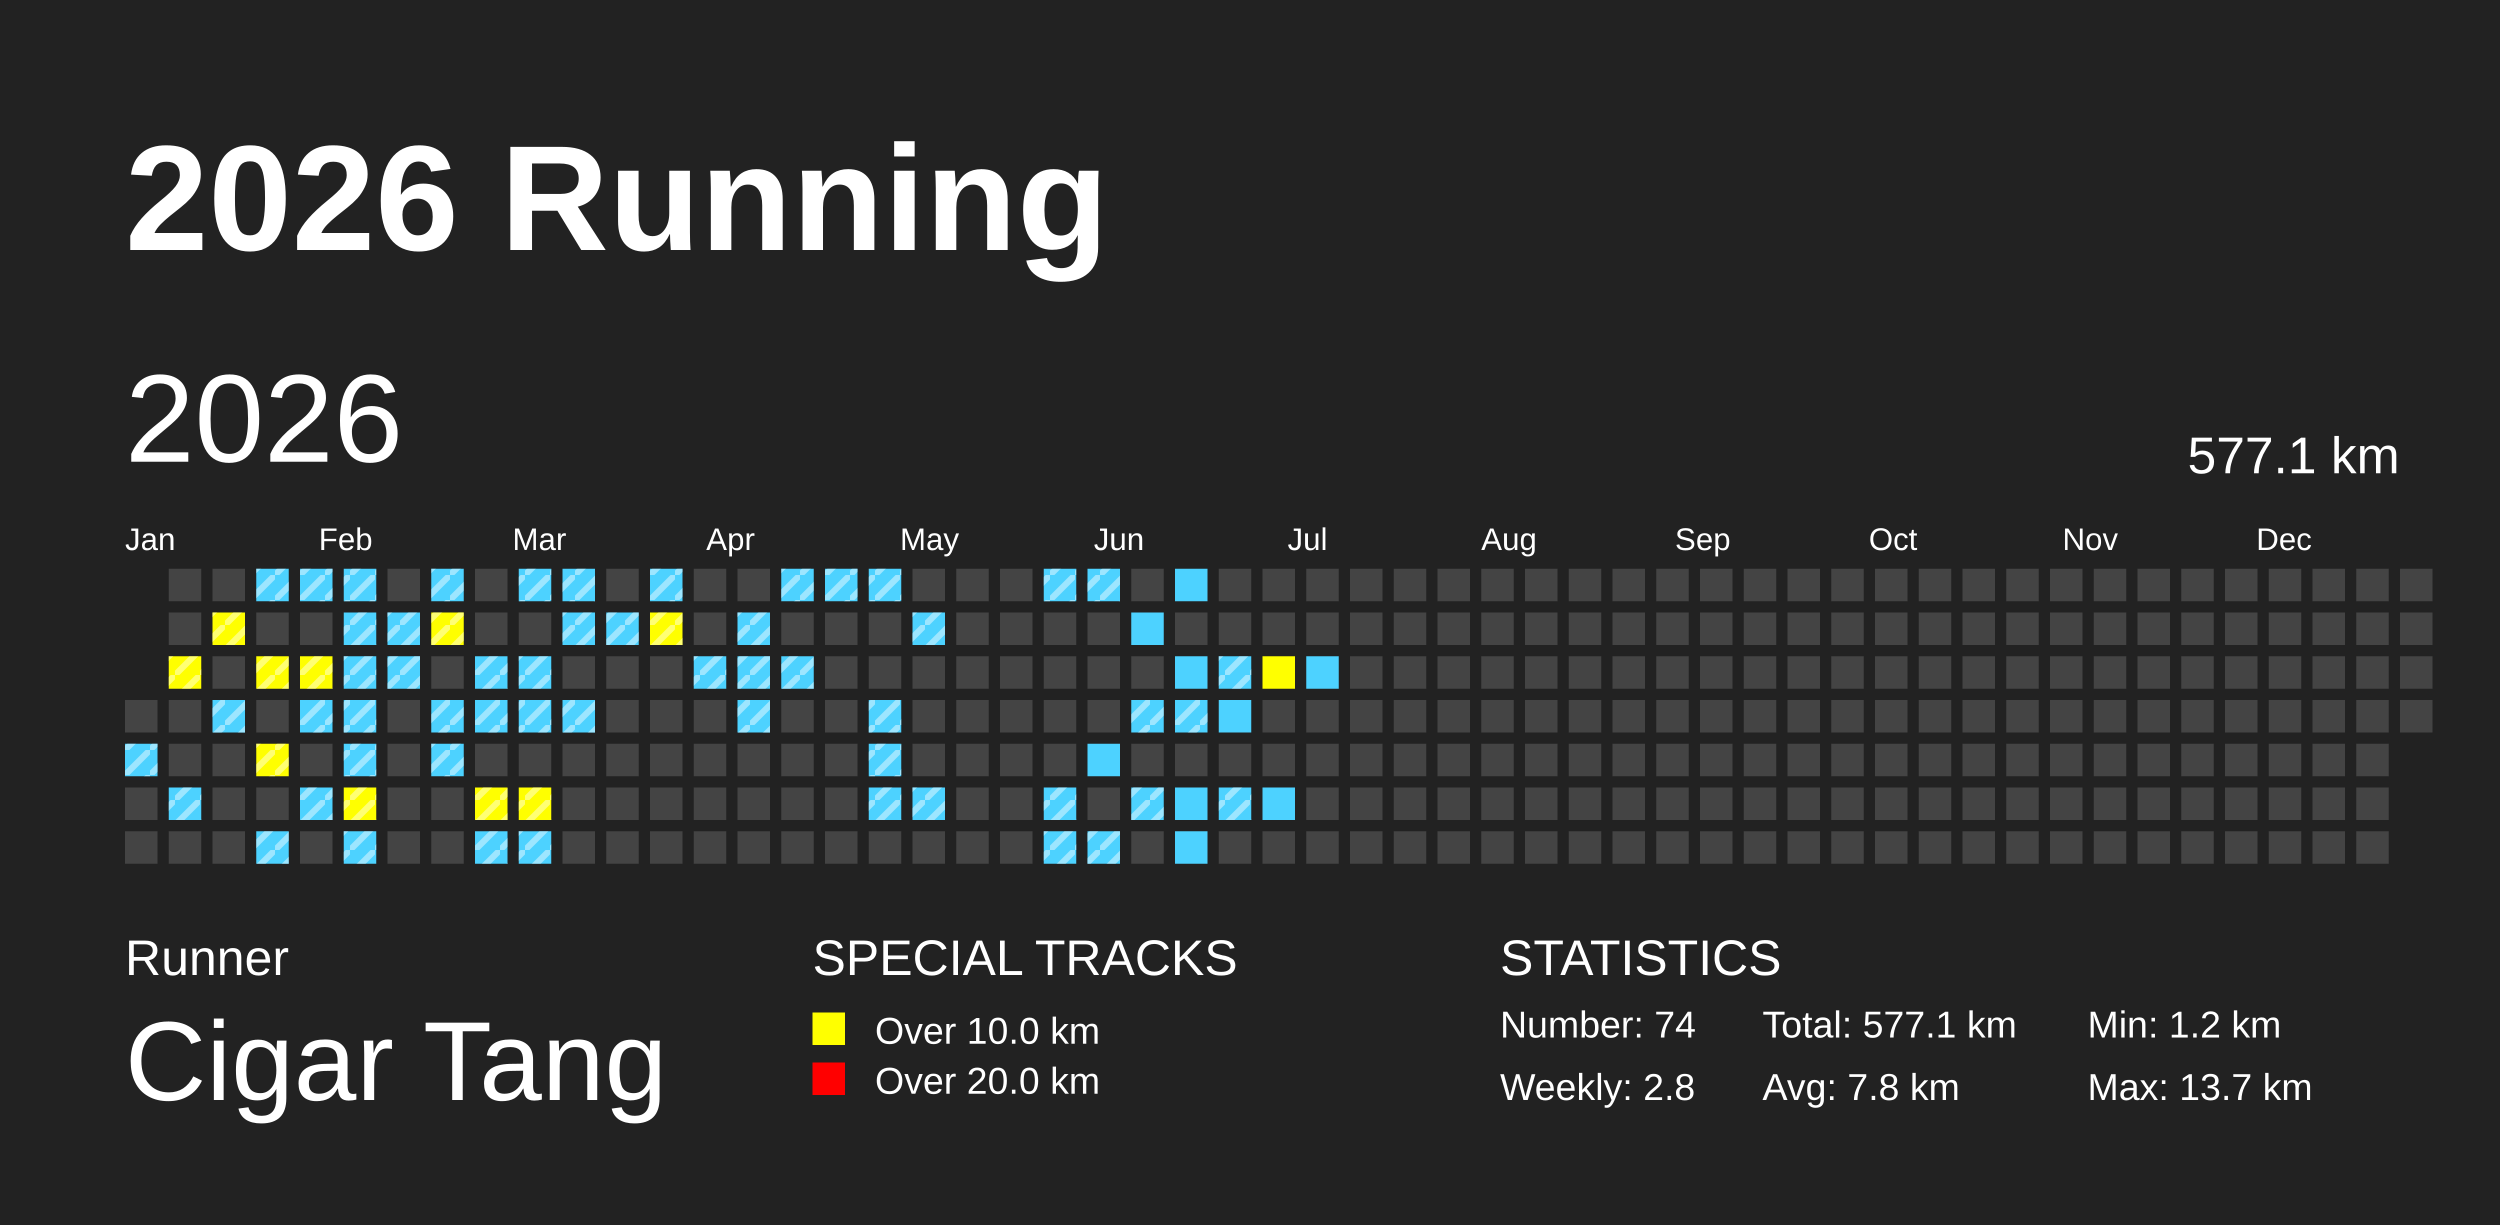
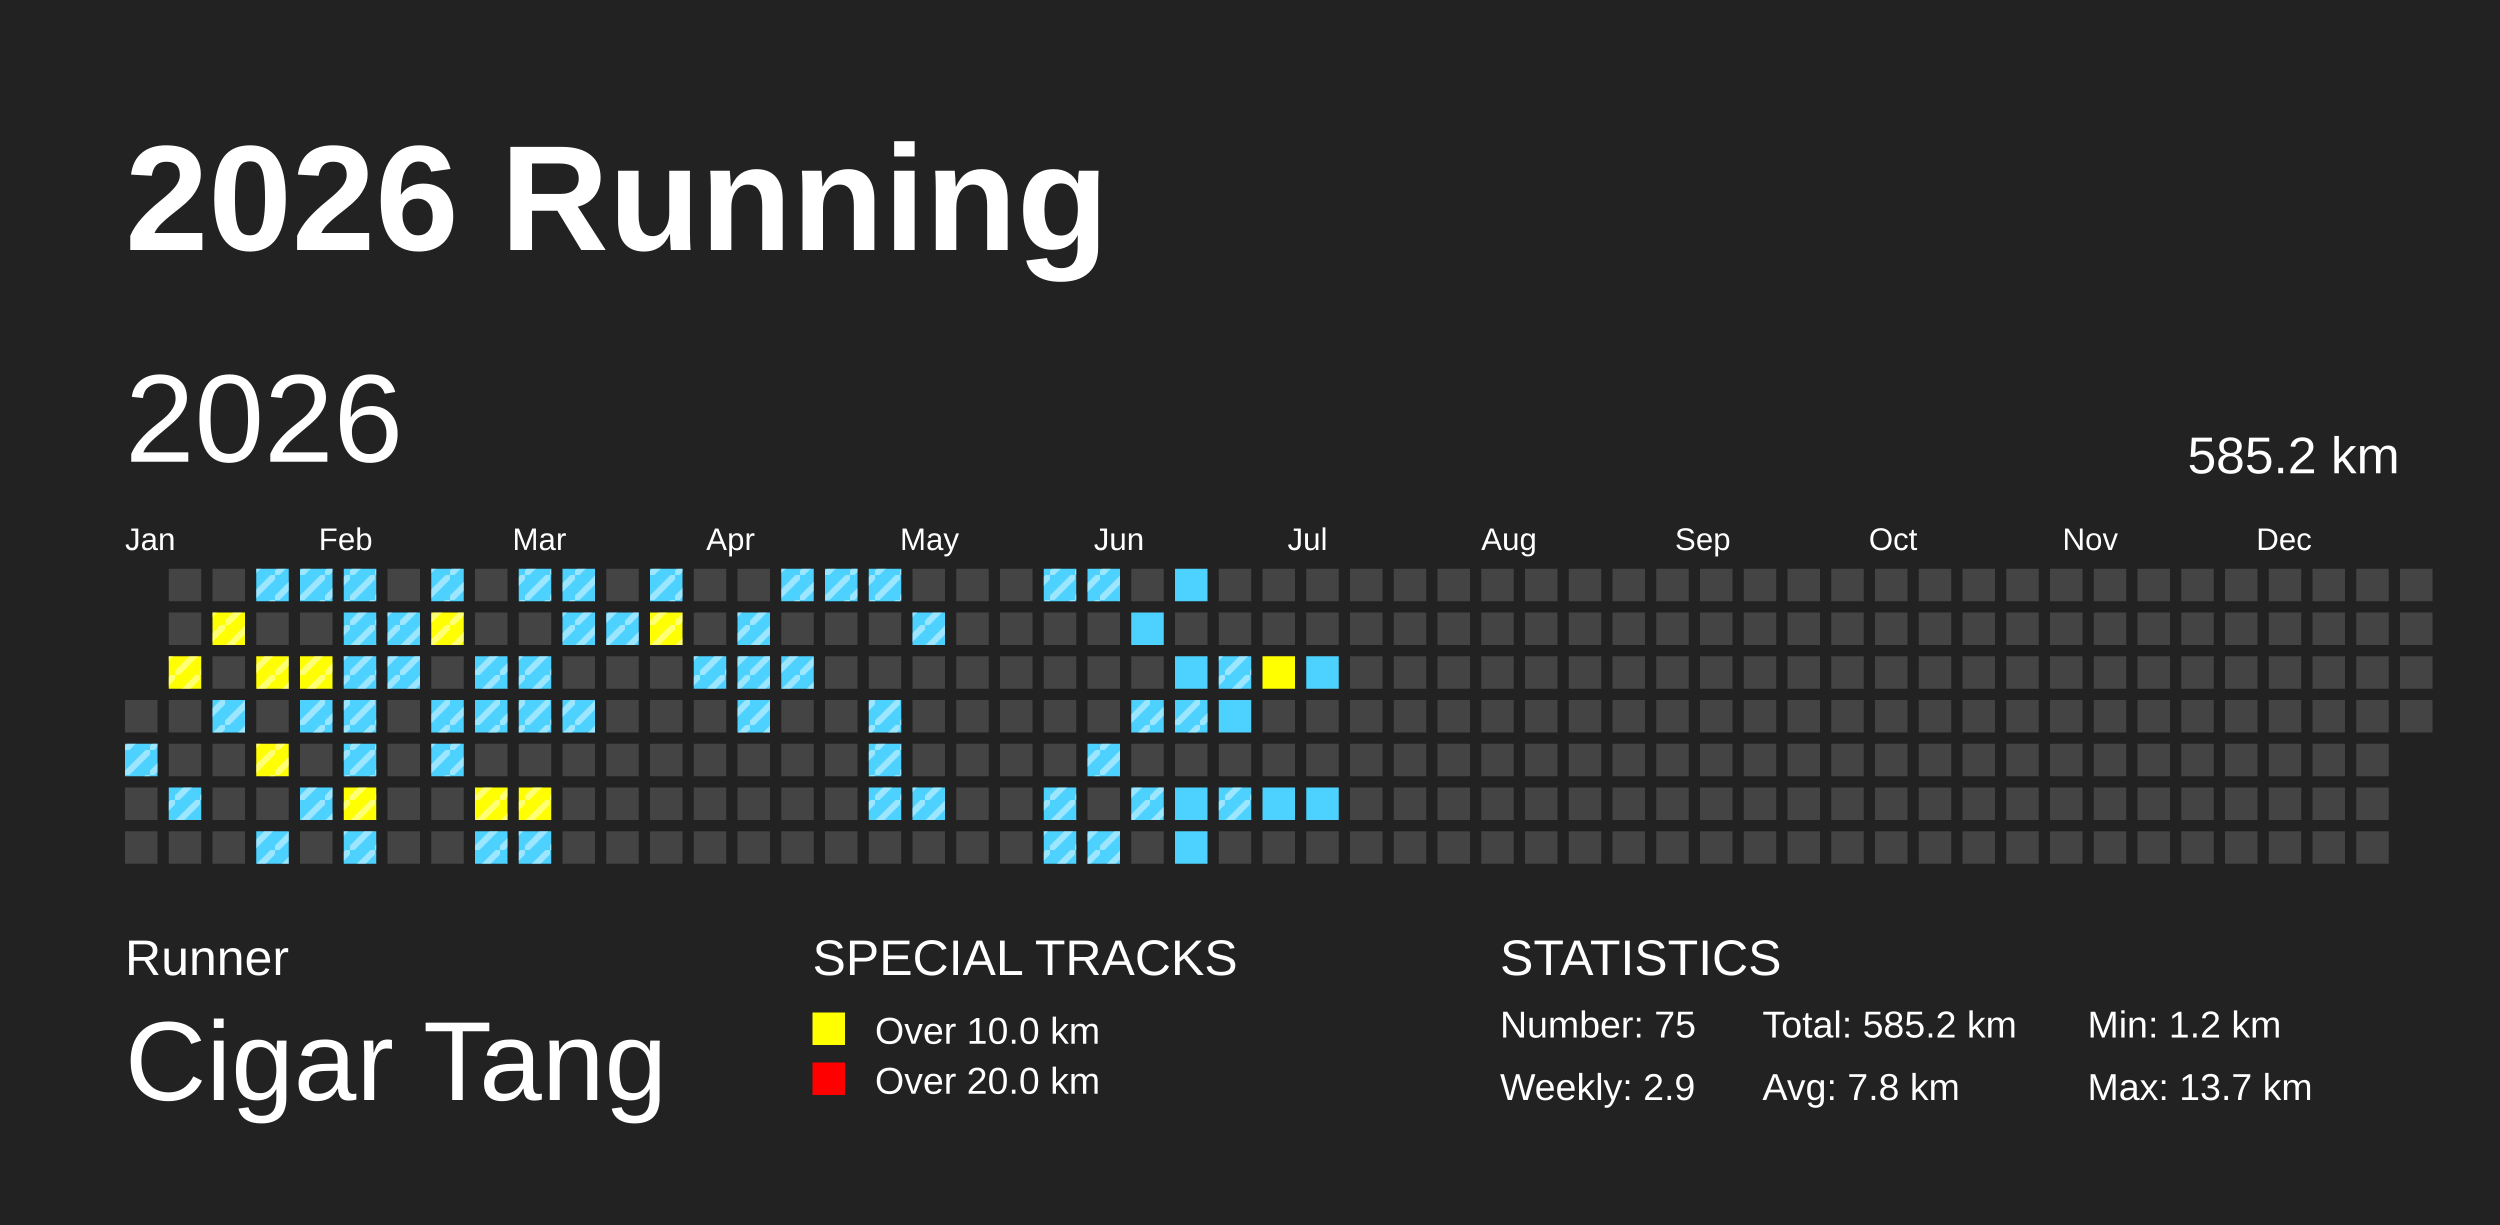
<svg xmlns="http://www.w3.org/2000/svg" baseProfile="full" height="98mm" version="1.1" viewBox="0,0,200,98" width="200mm">
  <defs>
    <pattern height="2" id="indoor-stripe" patternUnits="userSpaceOnUse" width="2">
      <line stroke="white" stroke-opacity="0.45" stroke-width="0.5" x1="0" x2="2" y1="2" y2="0" />
    </pattern>
  </defs>
  <rect fill="#222222" height="98" width="200" x="0" y="0" />
  <text fill="#FFFFFF" style="font-size:12px; font-family:Arial; font-weight:bold;" x="10" y="20">2026 Running</text>
  <text fill="#FFFFFF" style="font-size:4px; font-family:Arial" x="10" y="78">Runner</text>
  <text fill="#FFFFFF" style="font-size:9px; font-family:Arial" x="10" y="88">Cigar Tang</text>
  <text fill="#FFFFFF" style="font-size:4px; font-family:Arial" x="65" y="78">SPECIAL TRACKS</text>
  <rect fill="yellow" height="2.6" width="2.6" x="65" y="81" />
  <text fill="#FFFFFF" style="font-size:3px; font-family:Arial" x="70" y="83.5">Over 10.0 km</text>
  <rect fill="red" height="2.6" width="2.6" x="65" y="85" />
  <text fill="#FFFFFF" style="font-size:3px; font-family:Arial" x="70" y="87.5">Over 20.0 km</text>
  <text fill="#FFFFFF" style="font-size:4px; font-family:Arial" x="120" y="78">STATISTICS</text>
-   <text fill="#FFFFFF" style="font-size:3px; font-family:Arial" x="120" y="83">Number: 74</text>
-   <text fill="#FFFFFF" style="font-size:3px; font-family:Arial" x="120" y="88">Weekly: 2.8</text>
-   <text fill="#FFFFFF" style="font-size:3px; font-family:Arial" x="141" y="83">Total: 577.1 km</text>
+   <text fill="#FFFFFF" style="font-size:3px; font-family:Arial" x="120" y="83">Number: 75</text>
+   <text fill="#FFFFFF" style="font-size:3px; font-family:Arial" x="120" y="88">Weekly: 2.9</text>
+   <text fill="#FFFFFF" style="font-size:3px; font-family:Arial" x="141" y="83">Total: 585.2 km</text>
  <text fill="#FFFFFF" style="font-size:3px; font-family:Arial" x="141" y="88">Avg: 7.8 km</text>
  <text fill="#FFFFFF" style="font-size:3px; font-family:Arial" x="167" y="83">Min: 1.2 km</text>
  <text fill="#FFFFFF" style="font-size:3px; font-family:Arial" x="167" y="88">Max: 13.7 km</text>
  <text dominant-baseline="hanging" fill="#FFFFFF" style="font-size:10.0px; font-family:Arial;" x="10" y="30">2026</text>
-   <text dominant-baseline="hanging" fill="#FFFFFF" style="font-size:4.125px; font-family:Arial;" x="175" y="35">577.1 km</text>
+   <text dominant-baseline="hanging" fill="#FFFFFF" style="font-size:4.125px; font-family:Arial;" x="175" y="35">585.2 km</text>
  <text fill="#FFFFFF" style="font-size:2.5px; font-family:Arial" x="10.0" y="44">Jan</text>
  <text fill="#FFFFFF" style="font-size:2.5px; font-family:Arial" x="25.5" y="44">Feb</text>
  <text fill="#FFFFFF" style="font-size:2.5px; font-family:Arial" x="41.0" y="44">Mar</text>
  <text fill="#FFFFFF" style="font-size:2.5px; font-family:Arial" x="56.5" y="44">Apr</text>
  <text fill="#FFFFFF" style="font-size:2.5px; font-family:Arial" x="72.0" y="44">May</text>
  <text fill="#FFFFFF" style="font-size:2.5px; font-family:Arial" x="87.5" y="44">Jun</text>
  <text fill="#FFFFFF" style="font-size:2.5px; font-family:Arial" x="103.0" y="44">Jul</text>
  <text fill="#FFFFFF" style="font-size:2.5px; font-family:Arial" x="118.5" y="44">Aug</text>
  <text fill="#FFFFFF" style="font-size:2.5px; font-family:Arial" x="134.0" y="44">Sep</text>
  <text fill="#FFFFFF" style="font-size:2.5px; font-family:Arial" x="149.5" y="44">Oct</text>
  <text fill="#FFFFFF" style="font-size:2.5px; font-family:Arial" x="165.0" y="44">Nov</text>
  <text fill="#FFFFFF" style="font-size:2.5px; font-family:Arial" x="180.5" y="44">Dec</text>
  <rect fill="#444444" height="2.6" width="2.6" x="10.0" y="56.0" />
  <rect fill="#4DD2FF" height="2.6" width="2.6" x="10.0" y="59.5" />
  <rect fill="url(#indoor-stripe)" height="2.6" style="pointer-events: none;" width="2.6" x="10.0" y="59.5" />
  <rect fill="#444444" height="2.6" width="2.6" x="10.0" y="63.0" />
  <rect fill="#444444" height="2.6" width="2.6" x="10.0" y="66.5" />
  <rect fill="#444444" height="2.6" width="2.6" x="13.5" y="45.5" />
  <rect fill="#444444" height="2.6" width="2.6" x="13.5" y="49.0" />
  <rect fill="yellow" height="2.6" width="2.6" x="13.5" y="52.5" />
  <rect fill="url(#indoor-stripe)" height="2.6" style="pointer-events: none;" width="2.6" x="13.5" y="52.5" />
  <rect fill="#444444" height="2.6" width="2.6" x="13.5" y="56.0" />
  <rect fill="#444444" height="2.6" width="2.6" x="13.5" y="59.5" />
  <rect fill="#4DD2FF" height="2.6" width="2.6" x="13.5" y="63.0" />
  <rect fill="url(#indoor-stripe)" height="2.6" style="pointer-events: none;" width="2.6" x="13.5" y="63.0" />
  <rect fill="#444444" height="2.6" width="2.6" x="13.5" y="66.5" />
  <rect fill="#444444" height="2.6" width="2.6" x="17.0" y="45.5" />
  <rect fill="yellow" height="2.6" width="2.6" x="17.0" y="49.0" />
  <rect fill="url(#indoor-stripe)" height="2.6" style="pointer-events: none;" width="2.6" x="17.0" y="49.0" />
  <rect fill="#444444" height="2.6" width="2.6" x="17.0" y="52.5" />
  <rect fill="#4DD2FF" height="2.6" width="2.6" x="17.0" y="56.0" />
  <rect fill="url(#indoor-stripe)" height="2.6" style="pointer-events: none;" width="2.6" x="17.0" y="56.0" />
  <rect fill="#444444" height="2.6" width="2.6" x="17.0" y="59.5" />
  <rect fill="#444444" height="2.6" width="2.6" x="17.0" y="63.0" />
  <rect fill="#444444" height="2.6" width="2.6" x="17.0" y="66.5" />
  <rect fill="#4DD2FF" height="2.6" width="2.6" x="20.5" y="45.5" />
  <rect fill="url(#indoor-stripe)" height="2.6" style="pointer-events: none;" width="2.6" x="20.5" y="45.5" />
  <rect fill="#444444" height="2.6" width="2.6" x="20.5" y="49.0" />
  <rect fill="yellow" height="2.6" width="2.6" x="20.5" y="52.5" />
  <rect fill="url(#indoor-stripe)" height="2.6" style="pointer-events: none;" width="2.6" x="20.5" y="52.5" />
  <rect fill="#444444" height="2.6" width="2.6" x="20.5" y="56.0" />
  <rect fill="yellow" height="2.6" width="2.6" x="20.5" y="59.5" />
  <rect fill="url(#indoor-stripe)" height="2.6" style="pointer-events: none;" width="2.6" x="20.5" y="59.5" />
  <rect fill="#444444" height="2.6" width="2.6" x="20.5" y="63.0" />
  <rect fill="#4DD2FF" height="2.6" width="2.6" x="20.5" y="66.5" />
  <rect fill="url(#indoor-stripe)" height="2.6" style="pointer-events: none;" width="2.6" x="20.5" y="66.5" />
  <rect fill="#4DD2FF" height="2.6" width="2.6" x="24.0" y="45.5" />
  <rect fill="url(#indoor-stripe)" height="2.6" style="pointer-events: none;" width="2.6" x="24.0" y="45.5" />
  <rect fill="#444444" height="2.6" width="2.6" x="24.0" y="49.0" />
  <rect fill="yellow" height="2.6" width="2.6" x="24.0" y="52.5" />
  <rect fill="url(#indoor-stripe)" height="2.6" style="pointer-events: none;" width="2.6" x="24.0" y="52.5" />
  <rect fill="#4DD2FF" height="2.6" width="2.6" x="24.0" y="56.0" />
  <rect fill="url(#indoor-stripe)" height="2.6" style="pointer-events: none;" width="2.6" x="24.0" y="56.0" />
  <rect fill="#444444" height="2.6" width="2.6" x="24.0" y="59.5" />
  <rect fill="#4DD2FF" height="2.6" width="2.6" x="24.0" y="63.0" />
  <rect fill="url(#indoor-stripe)" height="2.6" style="pointer-events: none;" width="2.6" x="24.0" y="63.0" />
  <rect fill="#444444" height="2.6" width="2.6" x="24.0" y="66.5" />
  <rect fill="#4DD2FF" height="2.6" width="2.6" x="27.5" y="45.5" />
  <rect fill="url(#indoor-stripe)" height="2.6" style="pointer-events: none;" width="2.6" x="27.5" y="45.5" />
  <rect fill="#4DD2FF" height="2.6" width="2.6" x="27.5" y="49.0" />
  <rect fill="url(#indoor-stripe)" height="2.6" style="pointer-events: none;" width="2.6" x="27.5" y="49.0" />
  <rect fill="#4DD2FF" height="2.6" width="2.6" x="27.5" y="52.5" />
  <rect fill="url(#indoor-stripe)" height="2.6" style="pointer-events: none;" width="2.6" x="27.5" y="52.5" />
  <rect fill="#4DD2FF" height="2.6" width="2.6" x="27.5" y="56.0" />
  <rect fill="url(#indoor-stripe)" height="2.6" style="pointer-events: none;" width="2.6" x="27.5" y="56.0" />
  <rect fill="#4DD2FF" height="2.6" width="2.6" x="27.5" y="59.5" />
  <rect fill="url(#indoor-stripe)" height="2.6" style="pointer-events: none;" width="2.6" x="27.5" y="59.5" />
  <rect fill="yellow" height="2.6" width="2.6" x="27.5" y="63.0" />
  <rect fill="url(#indoor-stripe)" height="2.6" style="pointer-events: none;" width="2.6" x="27.5" y="63.0" />
  <rect fill="#4DD2FF" height="2.6" width="2.6" x="27.5" y="66.5" />
  <rect fill="url(#indoor-stripe)" height="2.6" style="pointer-events: none;" width="2.6" x="27.5" y="66.5" />
  <rect fill="#444444" height="2.6" width="2.6" x="31.0" y="45.5" />
  <rect fill="#4DD2FF" height="2.6" width="2.6" x="31.0" y="49.0" />
  <rect fill="url(#indoor-stripe)" height="2.6" style="pointer-events: none;" width="2.6" x="31.0" y="49.0" />
  <rect fill="#4DD2FF" height="2.6" width="2.6" x="31.0" y="52.5" />
  <rect fill="url(#indoor-stripe)" height="2.6" style="pointer-events: none;" width="2.6" x="31.0" y="52.5" />
  <rect fill="#444444" height="2.6" width="2.6" x="31.0" y="56.0" />
  <rect fill="#444444" height="2.6" width="2.6" x="31.0" y="59.5" />
  <rect fill="#444444" height="2.6" width="2.6" x="31.0" y="63.0" />
  <rect fill="#444444" height="2.6" width="2.6" x="31.0" y="66.5" />
  <rect fill="#4DD2FF" height="2.6" width="2.6" x="34.5" y="45.5" />
  <rect fill="url(#indoor-stripe)" height="2.6" style="pointer-events: none;" width="2.6" x="34.5" y="45.5" />
  <rect fill="yellow" height="2.6" width="2.6" x="34.5" y="49.0" />
  <rect fill="url(#indoor-stripe)" height="2.6" style="pointer-events: none;" width="2.6" x="34.5" y="49.0" />
  <rect fill="#444444" height="2.6" width="2.6" x="34.5" y="52.5" />
  <rect fill="#4DD2FF" height="2.6" width="2.6" x="34.5" y="56.0" />
  <rect fill="url(#indoor-stripe)" height="2.6" style="pointer-events: none;" width="2.6" x="34.5" y="56.0" />
  <rect fill="#4DD2FF" height="2.6" width="2.6" x="34.5" y="59.5" />
  <rect fill="url(#indoor-stripe)" height="2.6" style="pointer-events: none;" width="2.6" x="34.5" y="59.5" />
  <rect fill="#444444" height="2.6" width="2.6" x="34.5" y="63.0" />
  <rect fill="#444444" height="2.6" width="2.6" x="34.5" y="66.5" />
  <rect fill="#444444" height="2.6" width="2.6" x="38.0" y="45.5" />
  <rect fill="#444444" height="2.6" width="2.6" x="38.0" y="49.0" />
  <rect fill="#4DD2FF" height="2.6" width="2.6" x="38.0" y="52.5" />
  <rect fill="url(#indoor-stripe)" height="2.6" style="pointer-events: none;" width="2.6" x="38.0" y="52.5" />
  <rect fill="#4DD2FF" height="2.6" width="2.6" x="38.0" y="56.0" />
  <rect fill="url(#indoor-stripe)" height="2.6" style="pointer-events: none;" width="2.6" x="38.0" y="56.0" />
  <rect fill="#444444" height="2.6" width="2.6" x="38.0" y="59.5" />
  <rect fill="yellow" height="2.6" width="2.6" x="38.0" y="63.0" />
  <rect fill="url(#indoor-stripe)" height="2.6" style="pointer-events: none;" width="2.6" x="38.0" y="63.0" />
  <rect fill="#4DD2FF" height="2.6" width="2.6" x="38.0" y="66.5" />
  <rect fill="url(#indoor-stripe)" height="2.6" style="pointer-events: none;" width="2.6" x="38.0" y="66.5" />
  <rect fill="#4DD2FF" height="2.6" width="2.6" x="41.5" y="45.5" />
  <rect fill="url(#indoor-stripe)" height="2.6" style="pointer-events: none;" width="2.6" x="41.5" y="45.5" />
  <rect fill="#444444" height="2.6" width="2.6" x="41.5" y="49.0" />
  <rect fill="#4DD2FF" height="2.6" width="2.6" x="41.5" y="52.5" />
  <rect fill="url(#indoor-stripe)" height="2.6" style="pointer-events: none;" width="2.6" x="41.5" y="52.5" />
  <rect fill="#4DD2FF" height="2.6" width="2.6" x="41.5" y="56.0" />
  <rect fill="url(#indoor-stripe)" height="2.6" style="pointer-events: none;" width="2.6" x="41.5" y="56.0" />
  <rect fill="#444444" height="2.6" width="2.6" x="41.5" y="59.5" />
  <rect fill="yellow" height="2.6" width="2.6" x="41.5" y="63.0" />
  <rect fill="url(#indoor-stripe)" height="2.6" style="pointer-events: none;" width="2.6" x="41.5" y="63.0" />
  <rect fill="#4DD2FF" height="2.6" width="2.6" x="41.5" y="66.5" />
  <rect fill="url(#indoor-stripe)" height="2.6" style="pointer-events: none;" width="2.6" x="41.5" y="66.5" />
  <rect fill="#4DD2FF" height="2.6" width="2.6" x="45.0" y="45.5" />
  <rect fill="url(#indoor-stripe)" height="2.6" style="pointer-events: none;" width="2.6" x="45.0" y="45.5" />
  <rect fill="#4DD2FF" height="2.6" width="2.6" x="45.0" y="49.0" />
  <rect fill="url(#indoor-stripe)" height="2.6" style="pointer-events: none;" width="2.6" x="45.0" y="49.0" />
  <rect fill="#444444" height="2.6" width="2.6" x="45.0" y="52.5" />
  <rect fill="#4DD2FF" height="2.6" width="2.6" x="45.0" y="56.0" />
  <rect fill="url(#indoor-stripe)" height="2.6" style="pointer-events: none;" width="2.6" x="45.0" y="56.0" />
  <rect fill="#444444" height="2.6" width="2.6" x="45.0" y="59.5" />
  <rect fill="#444444" height="2.6" width="2.6" x="45.0" y="63.0" />
  <rect fill="#444444" height="2.6" width="2.6" x="45.0" y="66.5" />
  <rect fill="#444444" height="2.6" width="2.6" x="48.5" y="45.5" />
  <rect fill="#4DD2FF" height="2.6" width="2.6" x="48.5" y="49.0" />
  <rect fill="url(#indoor-stripe)" height="2.6" style="pointer-events: none;" width="2.6" x="48.5" y="49.0" />
  <rect fill="#444444" height="2.6" width="2.6" x="48.5" y="52.5" />
  <rect fill="#444444" height="2.6" width="2.6" x="48.5" y="56.0" />
  <rect fill="#444444" height="2.6" width="2.6" x="48.5" y="59.5" />
  <rect fill="#444444" height="2.6" width="2.6" x="48.5" y="63.0" />
  <rect fill="#444444" height="2.6" width="2.6" x="48.5" y="66.5" />
  <rect fill="#4DD2FF" height="2.6" width="2.6" x="52.0" y="45.5" />
  <rect fill="url(#indoor-stripe)" height="2.6" style="pointer-events: none;" width="2.6" x="52.0" y="45.5" />
  <rect fill="yellow" height="2.6" width="2.6" x="52.0" y="49.0" />
  <rect fill="url(#indoor-stripe)" height="2.6" style="pointer-events: none;" width="2.6" x="52.0" y="49.0" />
  <rect fill="#444444" height="2.6" width="2.6" x="52.0" y="52.5" />
  <rect fill="#444444" height="2.6" width="2.6" x="52.0" y="56.0" />
  <rect fill="#444444" height="2.6" width="2.6" x="52.0" y="59.5" />
  <rect fill="#444444" height="2.6" width="2.6" x="52.0" y="63.0" />
  <rect fill="#444444" height="2.6" width="2.6" x="52.0" y="66.5" />
  <rect fill="#444444" height="2.6" width="2.6" x="55.5" y="45.5" />
  <rect fill="#444444" height="2.6" width="2.6" x="55.5" y="49.0" />
  <rect fill="#4DD2FF" height="2.6" width="2.6" x="55.5" y="52.5" />
  <rect fill="url(#indoor-stripe)" height="2.6" style="pointer-events: none;" width="2.6" x="55.5" y="52.5" />
  <rect fill="#444444" height="2.6" width="2.6" x="55.5" y="56.0" />
  <rect fill="#444444" height="2.6" width="2.6" x="55.5" y="59.5" />
  <rect fill="#444444" height="2.6" width="2.6" x="55.5" y="63.0" />
  <rect fill="#444444" height="2.6" width="2.6" x="55.5" y="66.5" />
  <rect fill="#444444" height="2.6" width="2.6" x="59.0" y="45.5" />
  <rect fill="#4DD2FF" height="2.6" width="2.6" x="59.0" y="49.0" />
  <rect fill="url(#indoor-stripe)" height="2.6" style="pointer-events: none;" width="2.6" x="59.0" y="49.0" />
  <rect fill="#4DD2FF" height="2.6" width="2.6" x="59.0" y="52.5" />
  <rect fill="url(#indoor-stripe)" height="2.6" style="pointer-events: none;" width="2.6" x="59.0" y="52.5" />
  <rect fill="#4DD2FF" height="2.6" width="2.6" x="59.0" y="56.0" />
  <rect fill="url(#indoor-stripe)" height="2.6" style="pointer-events: none;" width="2.6" x="59.0" y="56.0" />
  <rect fill="#444444" height="2.6" width="2.6" x="59.0" y="59.5" />
  <rect fill="#444444" height="2.6" width="2.6" x="59.0" y="63.0" />
  <rect fill="#444444" height="2.6" width="2.6" x="59.0" y="66.5" />
  <rect fill="#4DD2FF" height="2.6" width="2.6" x="62.5" y="45.5" />
  <rect fill="url(#indoor-stripe)" height="2.6" style="pointer-events: none;" width="2.6" x="62.5" y="45.5" />
  <rect fill="#444444" height="2.6" width="2.6" x="62.5" y="49.0" />
  <rect fill="#4DD2FF" height="2.6" width="2.6" x="62.5" y="52.5" />
  <rect fill="url(#indoor-stripe)" height="2.6" style="pointer-events: none;" width="2.6" x="62.5" y="52.5" />
  <rect fill="#444444" height="2.6" width="2.6" x="62.5" y="56.0" />
  <rect fill="#444444" height="2.6" width="2.6" x="62.5" y="59.5" />
  <rect fill="#444444" height="2.6" width="2.6" x="62.5" y="63.0" />
  <rect fill="#444444" height="2.6" width="2.6" x="62.5" y="66.5" />
  <rect fill="#4DD2FF" height="2.6" width="2.6" x="66.0" y="45.5" />
  <rect fill="url(#indoor-stripe)" height="2.6" style="pointer-events: none;" width="2.6" x="66.0" y="45.5" />
  <rect fill="#444444" height="2.6" width="2.6" x="66.0" y="49.0" />
  <rect fill="#444444" height="2.6" width="2.6" x="66.0" y="52.5" />
  <rect fill="#444444" height="2.6" width="2.6" x="66.0" y="56.0" />
  <rect fill="#444444" height="2.6" width="2.6" x="66.0" y="59.5" />
  <rect fill="#444444" height="2.6" width="2.6" x="66.0" y="63.0" />
  <rect fill="#444444" height="2.6" width="2.6" x="66.0" y="66.5" />
  <rect fill="#4DD2FF" height="2.6" width="2.6" x="69.5" y="45.5" />
  <rect fill="url(#indoor-stripe)" height="2.6" style="pointer-events: none;" width="2.6" x="69.5" y="45.5" />
  <rect fill="#444444" height="2.6" width="2.6" x="69.5" y="49.0" />
  <rect fill="#444444" height="2.6" width="2.6" x="69.5" y="52.5" />
  <rect fill="#4DD2FF" height="2.6" width="2.6" x="69.5" y="56.0" />
  <rect fill="url(#indoor-stripe)" height="2.6" style="pointer-events: none;" width="2.6" x="69.5" y="56.0" />
  <rect fill="#4DD2FF" height="2.6" width="2.6" x="69.5" y="59.5" />
  <rect fill="url(#indoor-stripe)" height="2.6" style="pointer-events: none;" width="2.6" x="69.5" y="59.5" />
  <rect fill="#4DD2FF" height="2.6" width="2.6" x="69.5" y="63.0" />
  <rect fill="url(#indoor-stripe)" height="2.6" style="pointer-events: none;" width="2.6" x="69.5" y="63.0" />
  <rect fill="#444444" height="2.6" width="2.6" x="69.5" y="66.5" />
  <rect fill="#444444" height="2.6" width="2.6" x="73.0" y="45.5" />
  <rect fill="#4DD2FF" height="2.6" width="2.6" x="73.0" y="49.0" />
  <rect fill="url(#indoor-stripe)" height="2.6" style="pointer-events: none;" width="2.6" x="73.0" y="49.0" />
  <rect fill="#444444" height="2.6" width="2.6" x="73.0" y="52.5" />
  <rect fill="#444444" height="2.6" width="2.6" x="73.0" y="56.0" />
  <rect fill="#444444" height="2.6" width="2.6" x="73.0" y="59.5" />
  <rect fill="#4DD2FF" height="2.6" width="2.6" x="73.0" y="63.0" />
  <rect fill="url(#indoor-stripe)" height="2.6" style="pointer-events: none;" width="2.6" x="73.0" y="63.0" />
  <rect fill="#444444" height="2.6" width="2.6" x="73.0" y="66.5" />
  <rect fill="#444444" height="2.6" width="2.6" x="76.5" y="45.5" />
  <rect fill="#444444" height="2.6" width="2.6" x="76.5" y="49.0" />
  <rect fill="#444444" height="2.6" width="2.6" x="76.5" y="52.5" />
  <rect fill="#444444" height="2.6" width="2.6" x="76.5" y="56.0" />
  <rect fill="#444444" height="2.6" width="2.6" x="76.5" y="59.5" />
  <rect fill="#444444" height="2.6" width="2.6" x="76.5" y="63.0" />
  <rect fill="#444444" height="2.6" width="2.6" x="76.5" y="66.5" />
  <rect fill="#444444" height="2.6" width="2.6" x="80.0" y="45.5" />
  <rect fill="#444444" height="2.6" width="2.6" x="80.0" y="49.0" />
  <rect fill="#444444" height="2.6" width="2.6" x="80.0" y="52.5" />
  <rect fill="#444444" height="2.6" width="2.6" x="80.0" y="56.0" />
  <rect fill="#444444" height="2.6" width="2.6" x="80.0" y="59.5" />
  <rect fill="#444444" height="2.6" width="2.6" x="80.0" y="63.0" />
  <rect fill="#444444" height="2.6" width="2.6" x="80.0" y="66.5" />
  <rect fill="#4DD2FF" height="2.6" width="2.6" x="83.5" y="45.5" />
  <rect fill="url(#indoor-stripe)" height="2.6" style="pointer-events: none;" width="2.6" x="83.5" y="45.5" />
  <rect fill="#444444" height="2.6" width="2.6" x="83.5" y="49.0" />
  <rect fill="#444444" height="2.6" width="2.6" x="83.5" y="52.5" />
  <rect fill="#444444" height="2.6" width="2.6" x="83.5" y="56.0" />
  <rect fill="#444444" height="2.6" width="2.6" x="83.5" y="59.5" />
  <rect fill="#4DD2FF" height="2.6" width="2.6" x="83.5" y="63.0" />
  <rect fill="url(#indoor-stripe)" height="2.6" style="pointer-events: none;" width="2.6" x="83.5" y="63.0" />
  <rect fill="#4DD2FF" height="2.6" width="2.6" x="83.5" y="66.5" />
  <rect fill="url(#indoor-stripe)" height="2.6" style="pointer-events: none;" width="2.6" x="83.5" y="66.5" />
  <rect fill="#4DD2FF" height="2.6" width="2.6" x="87.0" y="45.5" />
  <rect fill="url(#indoor-stripe)" height="2.6" style="pointer-events: none;" width="2.6" x="87.0" y="45.5" />
  <rect fill="#444444" height="2.6" width="2.6" x="87.0" y="49.0" />
  <rect fill="#444444" height="2.6" width="2.6" x="87.0" y="52.5" />
  <rect fill="#444444" height="2.6" width="2.6" x="87.0" y="56.0" />
  <rect fill="#4DD2FF" height="2.6" width="2.6" x="87.0" y="59.5" />
+   <rect fill="url(#indoor-stripe)" height="2.6" style="pointer-events: none;" width="2.6" x="87.0" y="59.5" />
  <rect fill="#444444" height="2.6" width="2.6" x="87.0" y="63.0" />
  <rect fill="#4DD2FF" height="2.6" width="2.6" x="87.0" y="66.5" />
  <rect fill="url(#indoor-stripe)" height="2.6" style="pointer-events: none;" width="2.6" x="87.0" y="66.5" />
  <rect fill="#444444" height="2.6" width="2.6" x="90.5" y="45.5" />
  <rect fill="#4DD2FF" height="2.6" width="2.6" x="90.5" y="49.0" />
  <rect fill="#444444" height="2.6" width="2.6" x="90.5" y="52.5" />
  <rect fill="#4DD2FF" height="2.6" width="2.6" x="90.5" y="56.0" />
  <rect fill="url(#indoor-stripe)" height="2.6" style="pointer-events: none;" width="2.6" x="90.5" y="56.0" />
  <rect fill="#444444" height="2.6" width="2.6" x="90.5" y="59.5" />
  <rect fill="#4DD2FF" height="2.6" width="2.6" x="90.5" y="63.0" />
  <rect fill="url(#indoor-stripe)" height="2.6" style="pointer-events: none;" width="2.6" x="90.5" y="63.0" />
  <rect fill="#444444" height="2.6" width="2.6" x="90.5" y="66.5" />
  <rect fill="#4DD2FF" height="2.6" width="2.6" x="94.0" y="45.5" />
  <rect fill="#444444" height="2.6" width="2.6" x="94.0" y="49.0" />
  <rect fill="#4DD2FF" height="2.6" width="2.6" x="94.0" y="52.5" />
  <rect fill="#4DD2FF" height="2.6" width="2.6" x="94.0" y="56.0" />
  <rect fill="url(#indoor-stripe)" height="2.6" style="pointer-events: none;" width="2.6" x="94.0" y="56.0" />
  <rect fill="#444444" height="2.6" width="2.6" x="94.0" y="59.5" />
  <rect fill="#4DD2FF" height="2.6" width="2.6" x="94.0" y="63.0" />
  <rect fill="#4DD2FF" height="2.6" width="2.6" x="94.0" y="66.5" />
  <rect fill="#444444" height="2.6" width="2.6" x="97.5" y="45.5" />
  <rect fill="#444444" height="2.6" width="2.6" x="97.5" y="49.0" />
  <rect fill="#4DD2FF" height="2.6" width="2.6" x="97.5" y="52.5" />
  <rect fill="url(#indoor-stripe)" height="2.6" style="pointer-events: none;" width="2.6" x="97.5" y="52.5" />
  <rect fill="#4DD2FF" height="2.6" width="2.6" x="97.5" y="56.0" />
  <rect fill="#444444" height="2.6" width="2.6" x="97.5" y="59.5" />
  <rect fill="#4DD2FF" height="2.6" width="2.6" x="97.5" y="63.0" />
  <rect fill="url(#indoor-stripe)" height="2.6" style="pointer-events: none;" width="2.6" x="97.5" y="63.0" />
  <rect fill="#444444" height="2.6" width="2.6" x="97.5" y="66.5" />
  <rect fill="#444444" height="2.6" width="2.6" x="101.0" y="45.5" />
  <rect fill="#444444" height="2.6" width="2.6" x="101.0" y="49.0" />
  <rect fill="yellow" height="2.6" width="2.6" x="101.0" y="52.5" />
  <rect fill="#444444" height="2.6" width="2.6" x="101.0" y="56.0" />
  <rect fill="#444444" height="2.6" width="2.6" x="101.0" y="59.5" />
  <rect fill="#4DD2FF" height="2.6" width="2.6" x="101.0" y="63.0" />
  <rect fill="#444444" height="2.6" width="2.6" x="101.0" y="66.5" />
  <rect fill="#444444" height="2.6" width="2.6" x="104.5" y="45.5" />
  <rect fill="#444444" height="2.6" width="2.6" x="104.5" y="49.0" />
  <rect fill="#4DD2FF" height="2.6" width="2.6" x="104.5" y="52.5" />
  <rect fill="#444444" height="2.6" width="2.6" x="104.5" y="56.0" />
  <rect fill="#444444" height="2.6" width="2.6" x="104.5" y="59.5" />
-   <rect fill="#444444" height="2.6" width="2.6" x="104.5" y="63.0" />
+   <rect fill="#4DD2FF" height="2.6" width="2.6" x="104.5" y="63.0" />
  <rect fill="#444444" height="2.6" width="2.6" x="104.5" y="66.5" />
  <rect fill="#444444" height="2.6" width="2.6" x="108.0" y="45.5" />
  <rect fill="#444444" height="2.6" width="2.6" x="108.0" y="49.0" />
  <rect fill="#444444" height="2.6" width="2.6" x="108.0" y="52.5" />
  <rect fill="#444444" height="2.6" width="2.6" x="108.0" y="56.0" />
  <rect fill="#444444" height="2.6" width="2.6" x="108.0" y="59.5" />
  <rect fill="#444444" height="2.6" width="2.6" x="108.0" y="63.0" />
  <rect fill="#444444" height="2.6" width="2.6" x="108.0" y="66.5" />
  <rect fill="#444444" height="2.6" width="2.6" x="111.5" y="45.5" />
  <rect fill="#444444" height="2.6" width="2.6" x="111.5" y="49.0" />
  <rect fill="#444444" height="2.6" width="2.6" x="111.5" y="52.5" />
  <rect fill="#444444" height="2.6" width="2.6" x="111.5" y="56.0" />
  <rect fill="#444444" height="2.6" width="2.6" x="111.5" y="59.5" />
  <rect fill="#444444" height="2.6" width="2.6" x="111.5" y="63.0" />
  <rect fill="#444444" height="2.6" width="2.6" x="111.5" y="66.5" />
  <rect fill="#444444" height="2.6" width="2.6" x="115.0" y="45.5" />
  <rect fill="#444444" height="2.6" width="2.6" x="115.0" y="49.0" />
  <rect fill="#444444" height="2.6" width="2.6" x="115.0" y="52.5" />
  <rect fill="#444444" height="2.6" width="2.6" x="115.0" y="56.0" />
  <rect fill="#444444" height="2.6" width="2.6" x="115.0" y="59.5" />
  <rect fill="#444444" height="2.6" width="2.6" x="115.0" y="63.0" />
  <rect fill="#444444" height="2.6" width="2.6" x="115.0" y="66.5" />
  <rect fill="#444444" height="2.6" width="2.6" x="118.5" y="45.5" />
  <rect fill="#444444" height="2.6" width="2.6" x="118.5" y="49.0" />
  <rect fill="#444444" height="2.6" width="2.6" x="118.5" y="52.5" />
  <rect fill="#444444" height="2.6" width="2.6" x="118.5" y="56.0" />
  <rect fill="#444444" height="2.6" width="2.6" x="118.5" y="59.5" />
  <rect fill="#444444" height="2.6" width="2.6" x="118.5" y="63.0" />
  <rect fill="#444444" height="2.6" width="2.6" x="118.5" y="66.5" />
  <rect fill="#444444" height="2.6" width="2.6" x="122.0" y="45.5" />
  <rect fill="#444444" height="2.6" width="2.6" x="122.0" y="49.0" />
  <rect fill="#444444" height="2.6" width="2.6" x="122.0" y="52.5" />
  <rect fill="#444444" height="2.6" width="2.6" x="122.0" y="56.0" />
  <rect fill="#444444" height="2.6" width="2.6" x="122.0" y="59.5" />
  <rect fill="#444444" height="2.6" width="2.6" x="122.0" y="63.0" />
  <rect fill="#444444" height="2.6" width="2.6" x="122.0" y="66.5" />
  <rect fill="#444444" height="2.6" width="2.6" x="125.5" y="45.5" />
  <rect fill="#444444" height="2.6" width="2.6" x="125.5" y="49.0" />
  <rect fill="#444444" height="2.6" width="2.6" x="125.5" y="52.5" />
  <rect fill="#444444" height="2.6" width="2.6" x="125.5" y="56.0" />
  <rect fill="#444444" height="2.6" width="2.6" x="125.5" y="59.5" />
  <rect fill="#444444" height="2.6" width="2.6" x="125.5" y="63.0" />
  <rect fill="#444444" height="2.6" width="2.6" x="125.5" y="66.5" />
  <rect fill="#444444" height="2.6" width="2.6" x="129.0" y="45.5" />
  <rect fill="#444444" height="2.6" width="2.6" x="129.0" y="49.0" />
  <rect fill="#444444" height="2.6" width="2.6" x="129.0" y="52.5" />
  <rect fill="#444444" height="2.6" width="2.6" x="129.0" y="56.0" />
  <rect fill="#444444" height="2.6" width="2.6" x="129.0" y="59.5" />
  <rect fill="#444444" height="2.6" width="2.6" x="129.0" y="63.0" />
  <rect fill="#444444" height="2.6" width="2.6" x="129.0" y="66.5" />
  <rect fill="#444444" height="2.6" width="2.6" x="132.5" y="45.5" />
  <rect fill="#444444" height="2.6" width="2.6" x="132.5" y="49.0" />
  <rect fill="#444444" height="2.6" width="2.6" x="132.5" y="52.5" />
  <rect fill="#444444" height="2.6" width="2.6" x="132.5" y="56.0" />
  <rect fill="#444444" height="2.6" width="2.6" x="132.5" y="59.5" />
  <rect fill="#444444" height="2.6" width="2.6" x="132.5" y="63.0" />
  <rect fill="#444444" height="2.6" width="2.6" x="132.5" y="66.5" />
  <rect fill="#444444" height="2.6" width="2.6" x="136.0" y="45.5" />
  <rect fill="#444444" height="2.6" width="2.6" x="136.0" y="49.0" />
  <rect fill="#444444" height="2.6" width="2.6" x="136.0" y="52.5" />
  <rect fill="#444444" height="2.6" width="2.6" x="136.0" y="56.0" />
  <rect fill="#444444" height="2.6" width="2.6" x="136.0" y="59.5" />
  <rect fill="#444444" height="2.6" width="2.6" x="136.0" y="63.0" />
  <rect fill="#444444" height="2.6" width="2.6" x="136.0" y="66.5" />
  <rect fill="#444444" height="2.6" width="2.6" x="139.5" y="45.5" />
  <rect fill="#444444" height="2.6" width="2.6" x="139.5" y="49.0" />
  <rect fill="#444444" height="2.6" width="2.6" x="139.5" y="52.5" />
  <rect fill="#444444" height="2.6" width="2.6" x="139.5" y="56.0" />
  <rect fill="#444444" height="2.6" width="2.6" x="139.5" y="59.5" />
  <rect fill="#444444" height="2.6" width="2.6" x="139.5" y="63.0" />
  <rect fill="#444444" height="2.6" width="2.6" x="139.5" y="66.5" />
  <rect fill="#444444" height="2.6" width="2.6" x="143.0" y="45.5" />
  <rect fill="#444444" height="2.6" width="2.6" x="143.0" y="49.0" />
  <rect fill="#444444" height="2.6" width="2.6" x="143.0" y="52.5" />
  <rect fill="#444444" height="2.6" width="2.6" x="143.0" y="56.0" />
  <rect fill="#444444" height="2.6" width="2.6" x="143.0" y="59.5" />
  <rect fill="#444444" height="2.6" width="2.6" x="143.0" y="63.0" />
  <rect fill="#444444" height="2.6" width="2.6" x="143.0" y="66.5" />
  <rect fill="#444444" height="2.6" width="2.6" x="146.5" y="45.5" />
  <rect fill="#444444" height="2.6" width="2.6" x="146.5" y="49.0" />
  <rect fill="#444444" height="2.6" width="2.6" x="146.5" y="52.5" />
  <rect fill="#444444" height="2.6" width="2.6" x="146.5" y="56.0" />
  <rect fill="#444444" height="2.6" width="2.6" x="146.5" y="59.5" />
  <rect fill="#444444" height="2.6" width="2.6" x="146.5" y="63.0" />
  <rect fill="#444444" height="2.6" width="2.6" x="146.5" y="66.5" />
  <rect fill="#444444" height="2.6" width="2.6" x="150.0" y="45.5" />
  <rect fill="#444444" height="2.6" width="2.6" x="150.0" y="49.0" />
  <rect fill="#444444" height="2.6" width="2.6" x="150.0" y="52.5" />
  <rect fill="#444444" height="2.6" width="2.6" x="150.0" y="56.0" />
  <rect fill="#444444" height="2.6" width="2.6" x="150.0" y="59.5" />
  <rect fill="#444444" height="2.6" width="2.6" x="150.0" y="63.0" />
  <rect fill="#444444" height="2.6" width="2.6" x="150.0" y="66.5" />
  <rect fill="#444444" height="2.6" width="2.6" x="153.5" y="45.5" />
  <rect fill="#444444" height="2.6" width="2.6" x="153.5" y="49.0" />
  <rect fill="#444444" height="2.6" width="2.6" x="153.5" y="52.5" />
  <rect fill="#444444" height="2.6" width="2.6" x="153.5" y="56.0" />
  <rect fill="#444444" height="2.6" width="2.6" x="153.5" y="59.5" />
  <rect fill="#444444" height="2.6" width="2.6" x="153.5" y="63.0" />
  <rect fill="#444444" height="2.6" width="2.6" x="153.5" y="66.5" />
  <rect fill="#444444" height="2.6" width="2.6" x="157.0" y="45.5" />
  <rect fill="#444444" height="2.6" width="2.6" x="157.0" y="49.0" />
  <rect fill="#444444" height="2.6" width="2.6" x="157.0" y="52.5" />
  <rect fill="#444444" height="2.6" width="2.6" x="157.0" y="56.0" />
  <rect fill="#444444" height="2.6" width="2.6" x="157.0" y="59.5" />
  <rect fill="#444444" height="2.6" width="2.6" x="157.0" y="63.0" />
  <rect fill="#444444" height="2.6" width="2.6" x="157.0" y="66.5" />
  <rect fill="#444444" height="2.6" width="2.6" x="160.5" y="45.5" />
  <rect fill="#444444" height="2.6" width="2.6" x="160.5" y="49.0" />
  <rect fill="#444444" height="2.6" width="2.6" x="160.5" y="52.5" />
  <rect fill="#444444" height="2.6" width="2.6" x="160.5" y="56.0" />
  <rect fill="#444444" height="2.6" width="2.6" x="160.5" y="59.5" />
  <rect fill="#444444" height="2.6" width="2.6" x="160.5" y="63.0" />
  <rect fill="#444444" height="2.6" width="2.6" x="160.5" y="66.5" />
  <rect fill="#444444" height="2.6" width="2.6" x="164.0" y="45.5" />
  <rect fill="#444444" height="2.6" width="2.6" x="164.0" y="49.0" />
  <rect fill="#444444" height="2.6" width="2.6" x="164.0" y="52.5" />
  <rect fill="#444444" height="2.6" width="2.6" x="164.0" y="56.0" />
  <rect fill="#444444" height="2.6" width="2.6" x="164.0" y="59.5" />
  <rect fill="#444444" height="2.6" width="2.6" x="164.0" y="63.0" />
  <rect fill="#444444" height="2.6" width="2.6" x="164.0" y="66.5" />
  <rect fill="#444444" height="2.6" width="2.6" x="167.5" y="45.5" />
  <rect fill="#444444" height="2.6" width="2.6" x="167.5" y="49.0" />
  <rect fill="#444444" height="2.6" width="2.6" x="167.5" y="52.5" />
  <rect fill="#444444" height="2.6" width="2.6" x="167.5" y="56.0" />
  <rect fill="#444444" height="2.6" width="2.6" x="167.5" y="59.5" />
  <rect fill="#444444" height="2.6" width="2.6" x="167.5" y="63.0" />
  <rect fill="#444444" height="2.6" width="2.6" x="167.5" y="66.5" />
  <rect fill="#444444" height="2.6" width="2.6" x="171.0" y="45.5" />
  <rect fill="#444444" height="2.6" width="2.6" x="171.0" y="49.0" />
  <rect fill="#444444" height="2.6" width="2.6" x="171.0" y="52.5" />
  <rect fill="#444444" height="2.6" width="2.6" x="171.0" y="56.0" />
  <rect fill="#444444" height="2.6" width="2.6" x="171.0" y="59.5" />
  <rect fill="#444444" height="2.6" width="2.6" x="171.0" y="63.0" />
  <rect fill="#444444" height="2.6" width="2.6" x="171.0" y="66.5" />
  <rect fill="#444444" height="2.6" width="2.6" x="174.5" y="45.5" />
  <rect fill="#444444" height="2.6" width="2.6" x="174.5" y="49.0" />
  <rect fill="#444444" height="2.6" width="2.6" x="174.5" y="52.5" />
  <rect fill="#444444" height="2.6" width="2.6" x="174.5" y="56.0" />
  <rect fill="#444444" height="2.6" width="2.6" x="174.5" y="59.5" />
  <rect fill="#444444" height="2.6" width="2.6" x="174.5" y="63.0" />
  <rect fill="#444444" height="2.6" width="2.6" x="174.5" y="66.5" />
  <rect fill="#444444" height="2.6" width="2.6" x="178.0" y="45.5" />
  <rect fill="#444444" height="2.6" width="2.6" x="178.0" y="49.0" />
  <rect fill="#444444" height="2.6" width="2.6" x="178.0" y="52.5" />
  <rect fill="#444444" height="2.6" width="2.6" x="178.0" y="56.0" />
  <rect fill="#444444" height="2.6" width="2.6" x="178.0" y="59.5" />
  <rect fill="#444444" height="2.6" width="2.6" x="178.0" y="63.0" />
  <rect fill="#444444" height="2.6" width="2.6" x="178.0" y="66.5" />
  <rect fill="#444444" height="2.6" width="2.6" x="181.5" y="45.5" />
  <rect fill="#444444" height="2.6" width="2.6" x="181.5" y="49.0" />
  <rect fill="#444444" height="2.6" width="2.6" x="181.5" y="52.5" />
  <rect fill="#444444" height="2.6" width="2.6" x="181.5" y="56.0" />
  <rect fill="#444444" height="2.6" width="2.6" x="181.5" y="59.5" />
  <rect fill="#444444" height="2.6" width="2.6" x="181.5" y="63.0" />
  <rect fill="#444444" height="2.6" width="2.6" x="181.5" y="66.5" />
  <rect fill="#444444" height="2.6" width="2.6" x="185.0" y="45.5" />
  <rect fill="#444444" height="2.6" width="2.6" x="185.0" y="49.0" />
  <rect fill="#444444" height="2.6" width="2.6" x="185.0" y="52.5" />
  <rect fill="#444444" height="2.6" width="2.6" x="185.0" y="56.0" />
  <rect fill="#444444" height="2.6" width="2.6" x="185.0" y="59.5" />
  <rect fill="#444444" height="2.6" width="2.6" x="185.0" y="63.0" />
  <rect fill="#444444" height="2.6" width="2.6" x="185.0" y="66.5" />
  <rect fill="#444444" height="2.6" width="2.6" x="188.5" y="45.5" />
  <rect fill="#444444" height="2.6" width="2.6" x="188.5" y="49.0" />
  <rect fill="#444444" height="2.6" width="2.6" x="188.5" y="52.5" />
  <rect fill="#444444" height="2.6" width="2.6" x="188.5" y="56.0" />
  <rect fill="#444444" height="2.6" width="2.6" x="188.5" y="59.5" />
  <rect fill="#444444" height="2.6" width="2.6" x="188.5" y="63.0" />
  <rect fill="#444444" height="2.6" width="2.6" x="188.5" y="66.5" />
  <rect fill="#444444" height="2.6" width="2.6" x="192.0" y="45.5" />
  <rect fill="#444444" height="2.6" width="2.6" x="192.0" y="49.0" />
  <rect fill="#444444" height="2.6" width="2.6" x="192.0" y="52.5" />
  <rect fill="#444444" height="2.6" width="2.6" x="192.0" y="56.0" />
</svg>
